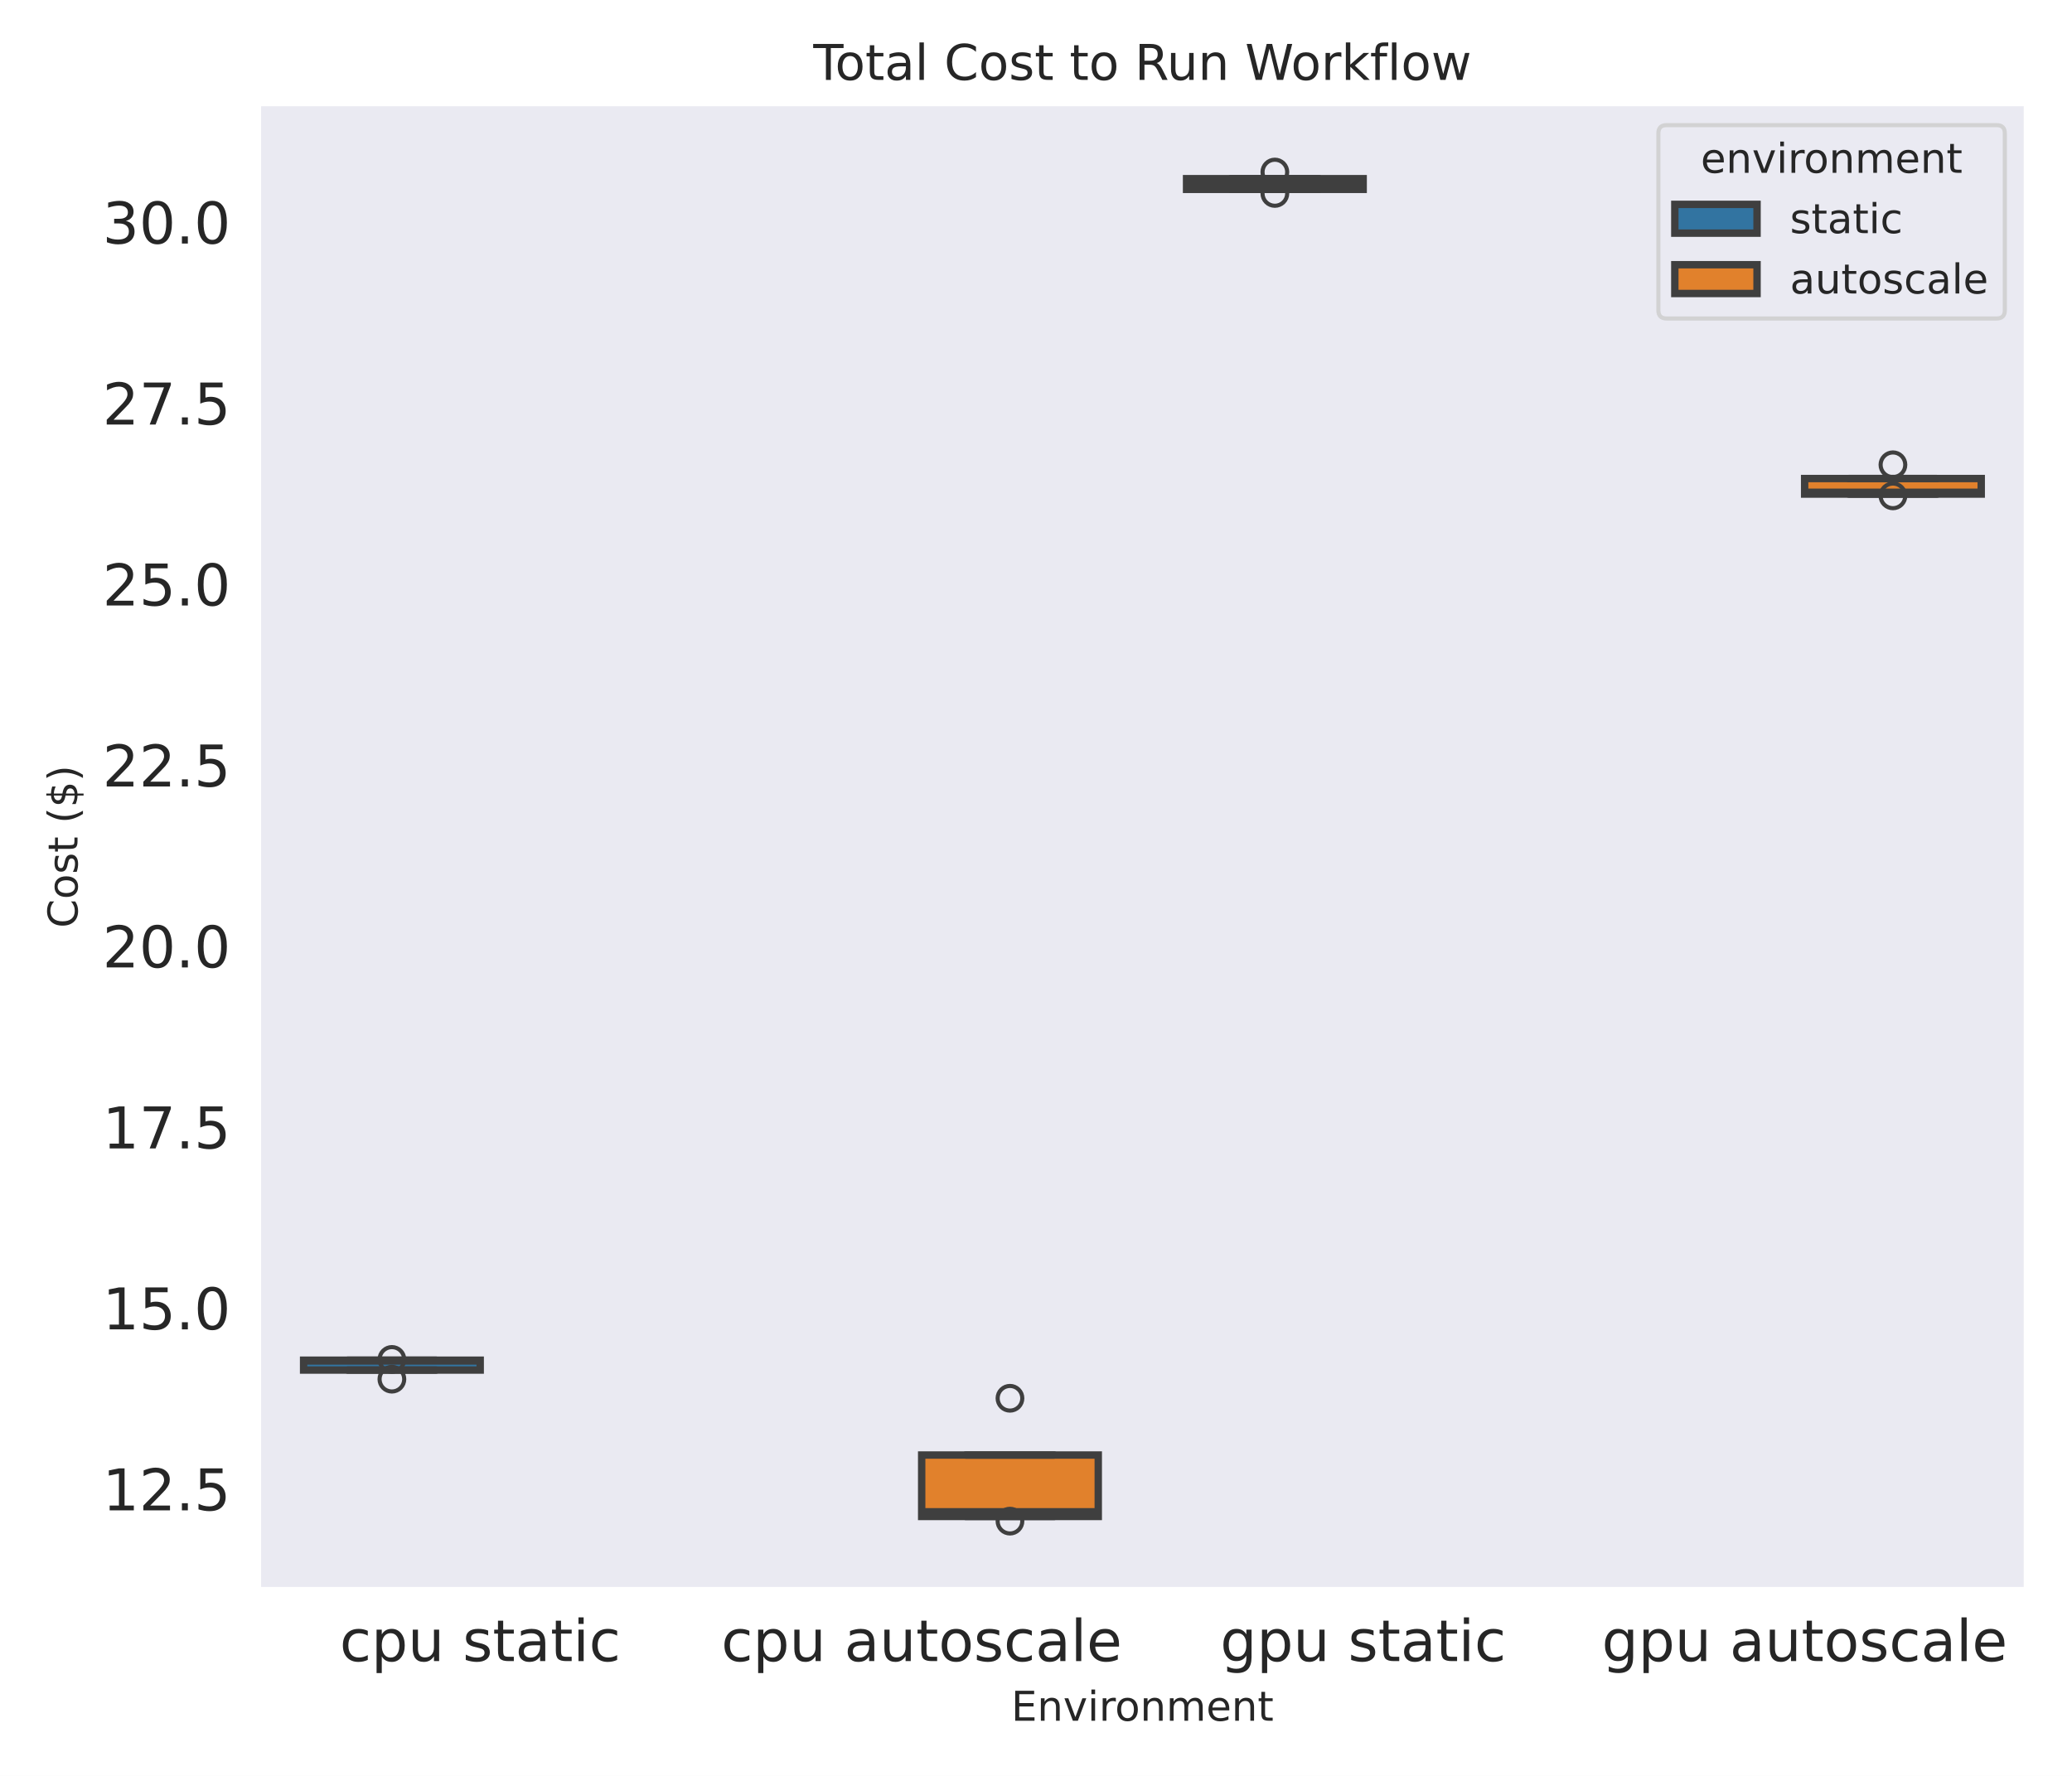
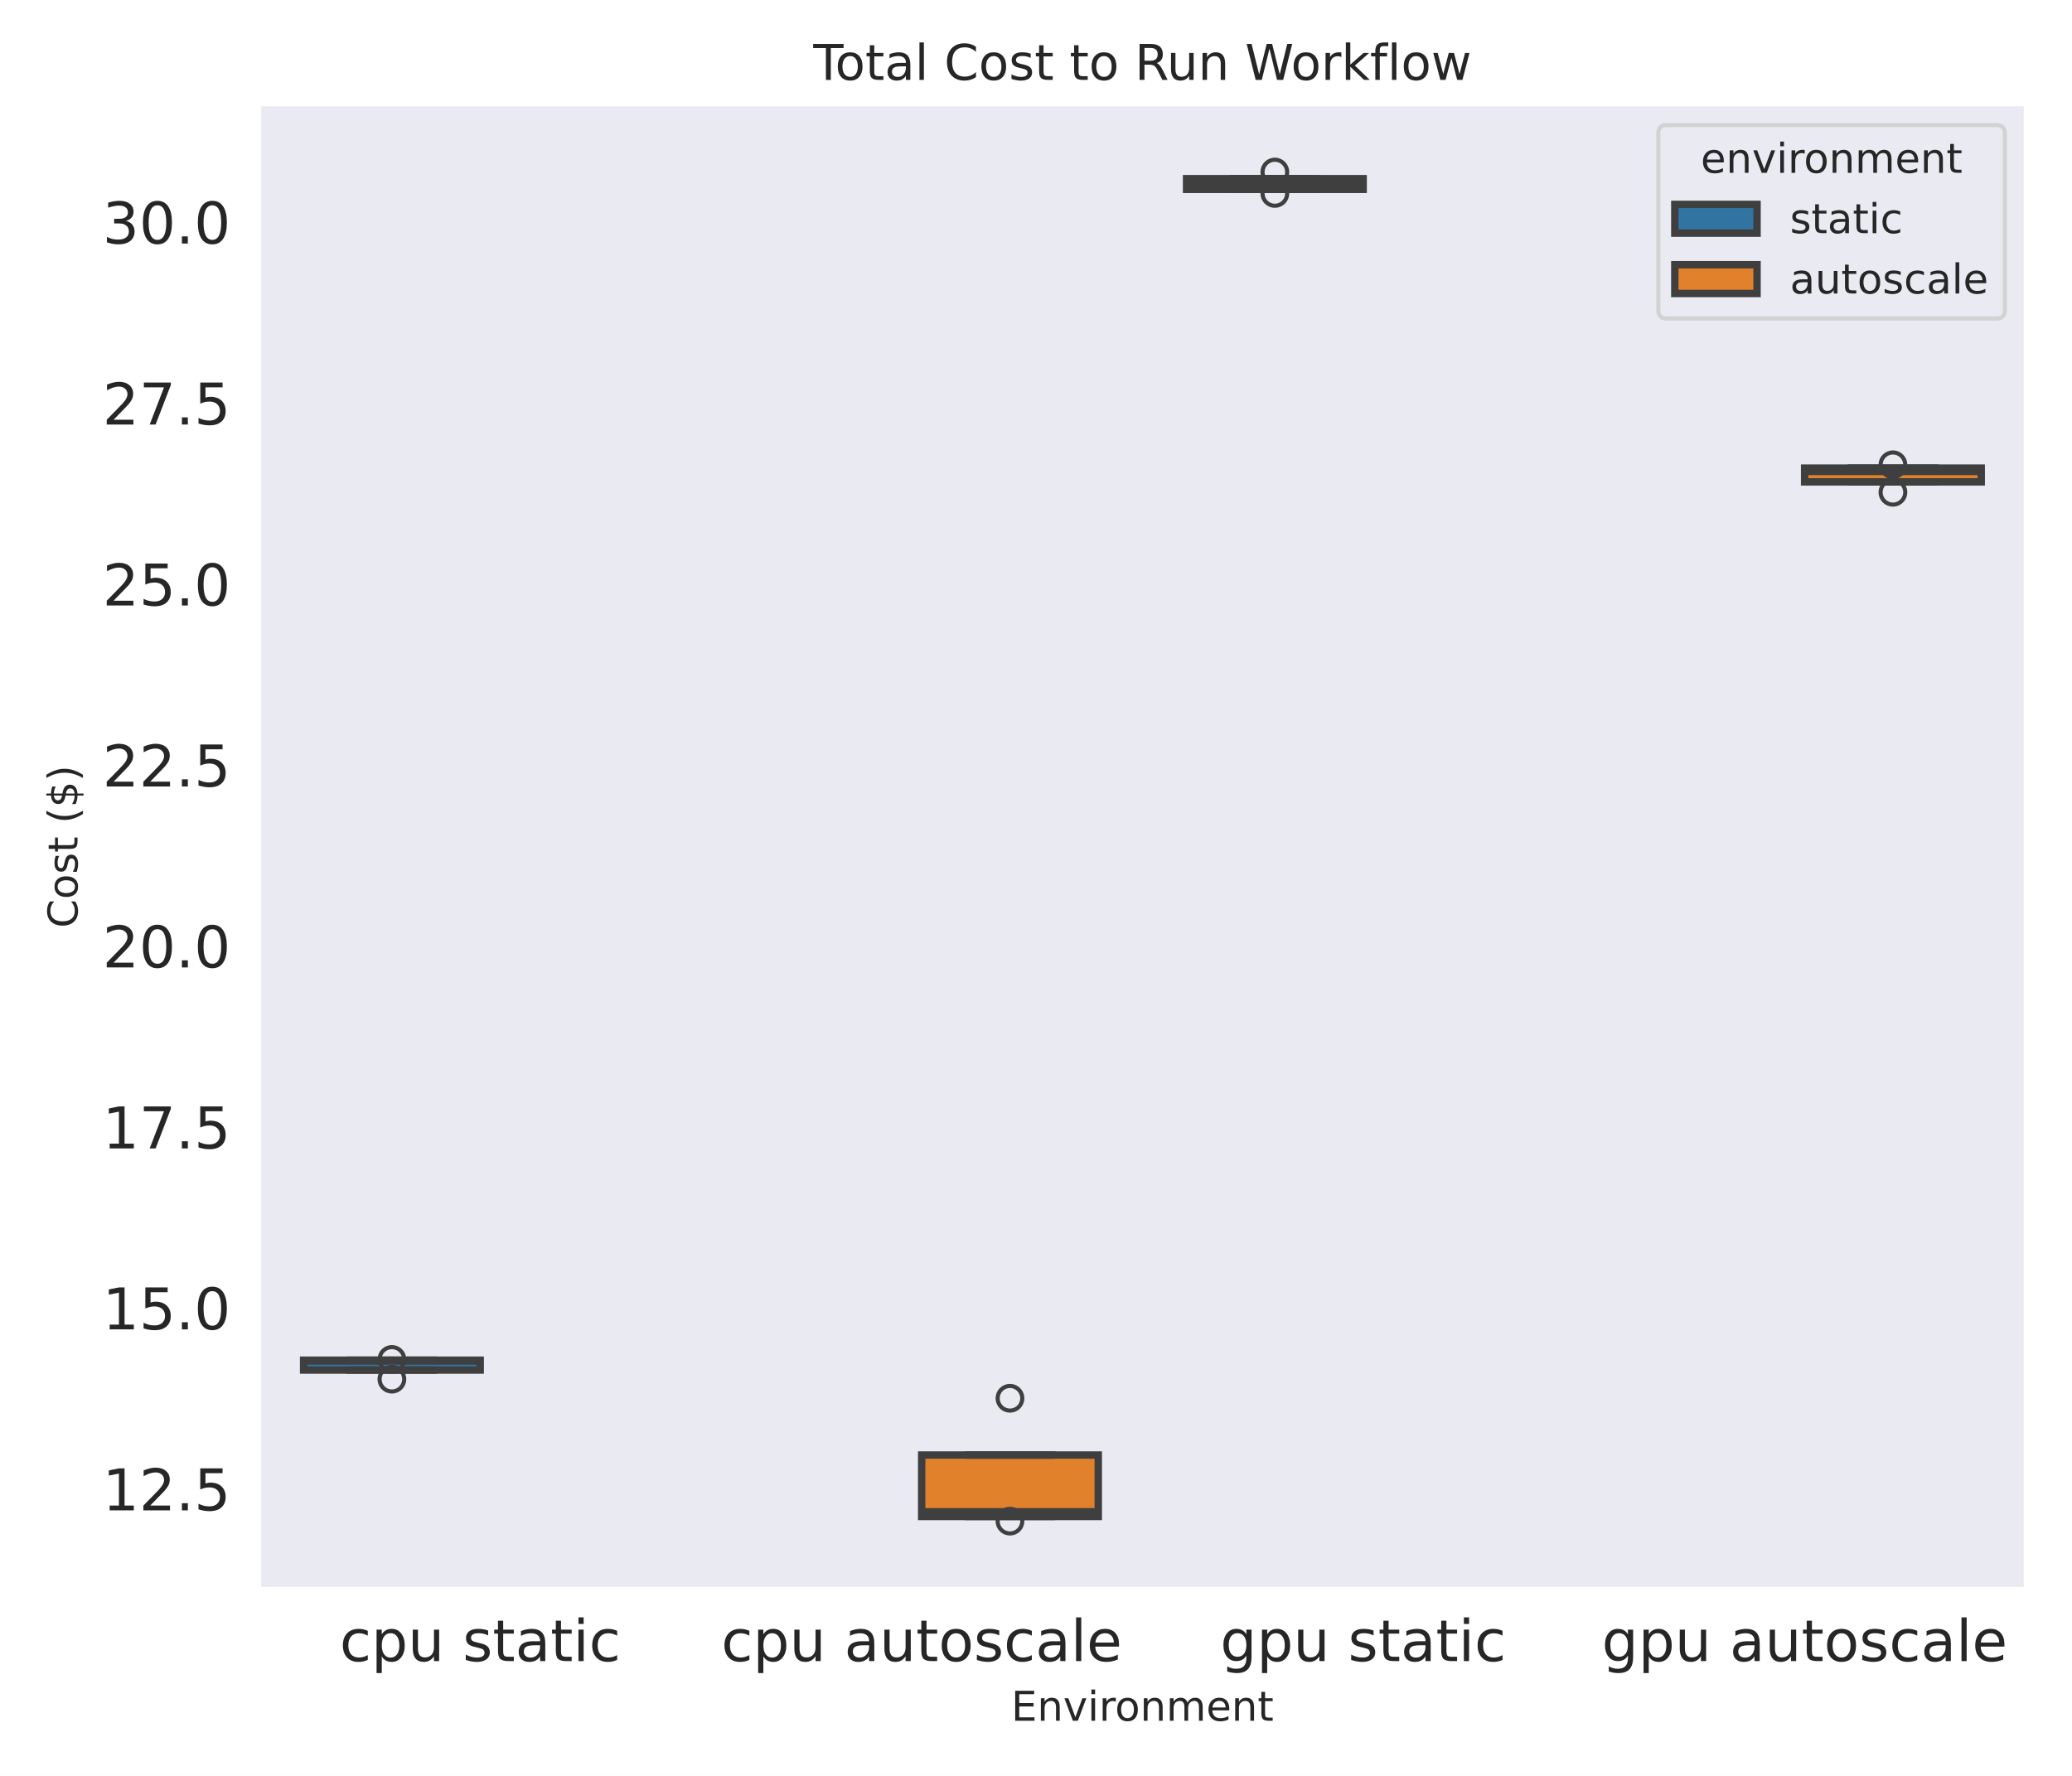
<svg xmlns="http://www.w3.org/2000/svg" xmlns:xlink="http://www.w3.org/1999/xlink" width="504pt" height="432pt" viewBox="0 0 504 432" version="1.1">
  <defs>
    <style type="text/css">*{stroke-linejoin: round; stroke-linecap: butt}</style>
  </defs>
  <g id="figure_1">
    <g id="patch_1">
      <path d="M 0 432  L 504 432  L 504 0  L 0 0  z " style="fill: #ffffff" />
    </g>
    <g id="axes_1">
      <g id="patch_2">
        <path d="M 63.11 386.44  L 492.66 386.44  L 492.66 25.44  L 63.11 25.44  z " style="fill: #eaeaf2" />
      </g>
      <g id="matplotlib.axis_1">
        <g id="xtick_1">
          <g id="text_1">
            <g style="fill: #262626" transform="translate(82.63172 404.0778) scale(0.14 -0.14)">
              <defs>
                <path id="DejaVuSans-63" d="M 3122 3366  L 3122 2828  Q 2878 2963 2633 3030  Q 2388 3097 2138 3097  Q 1578 3097 1268 2742  Q 959 2388 959 1747  Q 959 1106 1268 751  Q 1578 397 2138 397  Q 2388 397 2633 464  Q 2878 531 3122 666  L 3122 134  Q 2881 22 2623 -34  Q 2366 -91 2075 -91  Q 1284 -91 818 406  Q 353 903 353 1747  Q 353 2603 823 3093  Q 1294 3584 2113 3584  Q 2378 3584 2631 3529  Q 2884 3475 3122 3366  z " transform="scale(0.015625)" />
                <path id="DejaVuSans-70" d="M 1159 525  L 1159 -1331  L 581 -1331  L 581 3500  L 1159 3500  L 1159 2969  Q 1341 3281 1617 3432  Q 1894 3584 2278 3584  Q 2916 3584 3314 3078  Q 3713 2572 3713 1747  Q 3713 922 3314 415  Q 2916 -91 2278 -91  Q 1894 -91 1617 61  Q 1341 213 1159 525  z M 3116 1747  Q 3116 2381 2855 2742  Q 2594 3103 2138 3103  Q 1681 3103 1420 2742  Q 1159 2381 1159 1747  Q 1159 1113 1420 752  Q 1681 391 2138 391  Q 2594 391 2855 752  Q 3116 1113 3116 1747  z " transform="scale(0.015625)" />
                <path id="DejaVuSans-75" d="M 544 1381  L 544 3500  L 1119 3500  L 1119 1403  Q 1119 906 1312 657  Q 1506 409 1894 409  Q 2359 409 2629 706  Q 2900 1003 2900 1516  L 2900 3500  L 3475 3500  L 3475 0  L 2900 0  L 2900 538  Q 2691 219 2414 64  Q 2138 -91 1772 -91  Q 1169 -91 856 284  Q 544 659 544 1381  z M 1991 3584  L 1991 3584  z " transform="scale(0.015625)" />
                <path id="DejaVuSans-20" transform="scale(0.015625)" />
                <path id="DejaVuSans-73" d="M 2834 3397  L 2834 2853  Q 2591 2978 2328 3040  Q 2066 3103 1784 3103  Q 1356 3103 1142 2972  Q 928 2841 928 2578  Q 928 2378 1081 2264  Q 1234 2150 1697 2047  L 1894 2003  Q 2506 1872 2764 1633  Q 3022 1394 3022 966  Q 3022 478 2636 193  Q 2250 -91 1575 -91  Q 1294 -91 989 -36  Q 684 19 347 128  L 347 722  Q 666 556 975 473  Q 1284 391 1588 391  Q 1994 391 2212 530  Q 2431 669 2431 922  Q 2431 1156 2273 1281  Q 2116 1406 1581 1522  L 1381 1569  Q 847 1681 609 1914  Q 372 2147 372 2553  Q 372 3047 722 3315  Q 1072 3584 1716 3584  Q 2034 3584 2315 3537  Q 2597 3491 2834 3397  z " transform="scale(0.015625)" />
                <path id="DejaVuSans-74" d="M 1172 4494  L 1172 3500  L 2356 3500  L 2356 3053  L 1172 3053  L 1172 1153  Q 1172 725 1289 603  Q 1406 481 1766 481  L 2356 481  L 2356 0  L 1766 0  Q 1100 0 847 248  Q 594 497 594 1153  L 594 3053  L 172 3053  L 172 3500  L 594 3500  L 594 4494  L 1172 4494  z " transform="scale(0.015625)" />
                <path id="DejaVuSans-61" d="M 2194 1759  Q 1497 1759 1228 1600  Q 959 1441 959 1056  Q 959 750 1161 570  Q 1363 391 1709 391  Q 2188 391 2477 730  Q 2766 1069 2766 1631  L 2766 1759  L 2194 1759  z M 3341 1997  L 3341 0  L 2766 0  L 2766 531  Q 2569 213 2275 61  Q 1981 -91 1556 -91  Q 1019 -91 701 211  Q 384 513 384 1019  Q 384 1609 779 1909  Q 1175 2209 1959 2209  L 2766 2209  L 2766 2266  Q 2766 2663 2505 2880  Q 2244 3097 1772 3097  Q 1472 3097 1187 3025  Q 903 2953 641 2809  L 641 3341  Q 956 3463 1253 3523  Q 1550 3584 1831 3584  Q 2591 3584 2966 3190  Q 3341 2797 3341 1997  z " transform="scale(0.015625)" />
                <path id="DejaVuSans-69" d="M 603 3500  L 1178 3500  L 1178 0  L 603 0  L 603 3500  z M 603 4863  L 1178 4863  L 1178 4134  L 603 4134  L 603 4863  z " transform="scale(0.015625)" />
              </defs>
              <use xlink:href="#DejaVuSans-63" />
              <use xlink:href="#DejaVuSans-70" x="54.98" />
              <use xlink:href="#DejaVuSans-75" x="118.457" />
              <use xlink:href="#DejaVuSans-20" x="181.836" />
              <use xlink:href="#DejaVuSans-73" x="213.623" />
              <use xlink:href="#DejaVuSans-74" x="265.723" />
              <use xlink:href="#DejaVuSans-61" x="304.932" />
              <use xlink:href="#DejaVuSans-74" x="366.211" />
              <use xlink:href="#DejaVuSans-69" x="405.42" />
              <use xlink:href="#DejaVuSans-63" x="433.203" />
            </g>
          </g>
        </g>
        <g id="xtick_2">
          <g id="text_2">
            <g style="fill: #262626" transform="translate(175.4472 404.0778) scale(0.14 -0.14)">
              <defs>
                <path id="DejaVuSans-6f" d="M 1959 3097  Q 1497 3097 1228 2736  Q 959 2375 959 1747  Q 959 1119 1226 758  Q 1494 397 1959 397  Q 2419 397 2687 759  Q 2956 1122 2956 1747  Q 2956 2369 2687 2733  Q 2419 3097 1959 3097  z M 1959 3584  Q 2709 3584 3137 3096  Q 3566 2609 3566 1747  Q 3566 888 3137 398  Q 2709 -91 1959 -91  Q 1206 -91 779 398  Q 353 888 353 1747  Q 353 2609 779 3096  Q 1206 3584 1959 3584  z " transform="scale(0.015625)" />
                <path id="DejaVuSans-6c" d="M 603 4863  L 1178 4863  L 1178 0  L 603 0  L 603 4863  z " transform="scale(0.015625)" />
                <path id="DejaVuSans-65" d="M 3597 1894  L 3597 1613  L 953 1613  Q 991 1019 1311 708  Q 1631 397 2203 397  Q 2534 397 2845 478  Q 3156 559 3463 722  L 3463 178  Q 3153 47 2828 -22  Q 2503 -91 2169 -91  Q 1331 -91 842 396  Q 353 884 353 1716  Q 353 2575 817 3079  Q 1281 3584 2069 3584  Q 2775 3584 3186 3129  Q 3597 2675 3597 1894  z M 3022 2063  Q 3016 2534 2758 2815  Q 2500 3097 2075 3097  Q 1594 3097 1305 2825  Q 1016 2553 972 2059  L 3022 2063  z " transform="scale(0.015625)" />
              </defs>
              <use xlink:href="#DejaVuSans-63" />
              <use xlink:href="#DejaVuSans-70" x="54.98" />
              <use xlink:href="#DejaVuSans-75" x="118.457" />
              <use xlink:href="#DejaVuSans-20" x="181.836" />
              <use xlink:href="#DejaVuSans-61" x="213.623" />
              <use xlink:href="#DejaVuSans-75" x="274.902" />
              <use xlink:href="#DejaVuSans-74" x="338.281" />
              <use xlink:href="#DejaVuSans-6f" x="377.49" />
              <use xlink:href="#DejaVuSans-73" x="438.672" />
              <use xlink:href="#DejaVuSans-63" x="490.771" />
              <use xlink:href="#DejaVuSans-61" x="545.752" />
              <use xlink:href="#DejaVuSans-6c" x="607.031" />
              <use xlink:href="#DejaVuSans-65" x="634.814" />
            </g>
          </g>
        </g>
        <g id="xtick_3">
          <g id="text_3">
            <g style="fill: #262626" transform="translate(296.8117 404.0778) scale(0.14 -0.14)">
              <defs>
                <path id="DejaVuSans-67" d="M 2906 1791  Q 2906 2416 2648 2759  Q 2391 3103 1925 3103  Q 1463 3103 1205 2759  Q 947 2416 947 1791  Q 947 1169 1205 825  Q 1463 481 1925 481  Q 2391 481 2648 825  Q 2906 1169 2906 1791  z M 3481 434  Q 3481 -459 3084 -895  Q 2688 -1331 1869 -1331  Q 1566 -1331 1297 -1286  Q 1028 -1241 775 -1147  L 775 -588  Q 1028 -725 1275 -790  Q 1522 -856 1778 -856  Q 2344 -856 2625 -561  Q 2906 -266 2906 331  L 2906 616  Q 2728 306 2450 153  Q 2172 0 1784 0  Q 1141 0 747 490  Q 353 981 353 1791  Q 353 2603 747 3093  Q 1141 3584 1784 3584  Q 2172 3584 2450 3431  Q 2728 3278 2906 2969  L 2906 3500  L 3481 3500  L 3481 434  z " transform="scale(0.015625)" />
              </defs>
              <use xlink:href="#DejaVuSans-67" />
              <use xlink:href="#DejaVuSans-70" x="63.477" />
              <use xlink:href="#DejaVuSans-75" x="126.953" />
              <use xlink:href="#DejaVuSans-20" x="190.332" />
              <use xlink:href="#DejaVuSans-73" x="222.119" />
              <use xlink:href="#DejaVuSans-74" x="274.219" />
              <use xlink:href="#DejaVuSans-61" x="313.428" />
              <use xlink:href="#DejaVuSans-74" x="374.707" />
              <use xlink:href="#DejaVuSans-69" x="413.916" />
              <use xlink:href="#DejaVuSans-63" x="441.699" />
            </g>
          </g>
        </g>
        <g id="xtick_4">
          <g id="text_4">
            <g style="fill: #262626" transform="translate(389.6272 404.0778) scale(0.14 -0.14)">
              <use xlink:href="#DejaVuSans-67" />
              <use xlink:href="#DejaVuSans-70" x="63.477" />
              <use xlink:href="#DejaVuSans-75" x="126.953" />
              <use xlink:href="#DejaVuSans-20" x="190.332" />
              <use xlink:href="#DejaVuSans-61" x="222.119" />
              <use xlink:href="#DejaVuSans-75" x="283.398" />
              <use xlink:href="#DejaVuSans-74" x="346.777" />
              <use xlink:href="#DejaVuSans-6f" x="385.986" />
              <use xlink:href="#DejaVuSans-73" x="447.168" />
              <use xlink:href="#DejaVuSans-63" x="499.268" />
              <use xlink:href="#DejaVuSans-61" x="554.248" />
              <use xlink:href="#DejaVuSans-6c" x="615.527" />
              <use xlink:href="#DejaVuSans-65" x="643.311" />
            </g>
          </g>
        </g>
        <g id="text_5">
          <g style="fill: #262626" transform="translate(245.9616 418.5878) scale(0.1 -0.1)">
            <defs>
              <path id="DejaVuSans-45" d="M 628 4666  L 3578 4666  L 3578 4134  L 1259 4134  L 1259 2753  L 3481 2753  L 3481 2222  L 1259 2222  L 1259 531  L 3634 531  L 3634 0  L 628 0  L 628 4666  z " transform="scale(0.015625)" />
              <path id="DejaVuSans-6e" d="M 3513 2113  L 3513 0  L 2938 0  L 2938 2094  Q 2938 2591 2744 2837  Q 2550 3084 2163 3084  Q 1697 3084 1428 2787  Q 1159 2491 1159 1978  L 1159 0  L 581 0  L 581 3500  L 1159 3500  L 1159 2956  Q 1366 3272 1645 3428  Q 1925 3584 2291 3584  Q 2894 3584 3203 3211  Q 3513 2838 3513 2113  z " transform="scale(0.015625)" />
              <path id="DejaVuSans-76" d="M 191 3500  L 800 3500  L 1894 563  L 2988 3500  L 3597 3500  L 2284 0  L 1503 0  L 191 3500  z " transform="scale(0.015625)" />
              <path id="DejaVuSans-72" d="M 2631 2963  Q 2534 3019 2420 3045  Q 2306 3072 2169 3072  Q 1681 3072 1420 2755  Q 1159 2438 1159 1844  L 1159 0  L 581 0  L 581 3500  L 1159 3500  L 1159 2956  Q 1341 3275 1631 3429  Q 1922 3584 2338 3584  Q 2397 3584 2469 3576  Q 2541 3569 2628 3553  L 2631 2963  z " transform="scale(0.015625)" />
              <path id="DejaVuSans-6d" d="M 3328 2828  Q 3544 3216 3844 3400  Q 4144 3584 4550 3584  Q 5097 3584 5394 3201  Q 5691 2819 5691 2113  L 5691 0  L 5113 0  L 5113 2094  Q 5113 2597 4934 2840  Q 4756 3084 4391 3084  Q 3944 3084 3684 2787  Q 3425 2491 3425 1978  L 3425 0  L 2847 0  L 2847 2094  Q 2847 2600 2669 2842  Q 2491 3084 2119 3084  Q 1678 3084 1418 2786  Q 1159 2488 1159 1978  L 1159 0  L 581 0  L 581 3500  L 1159 3500  L 1159 2956  Q 1356 3278 1631 3431  Q 1906 3584 2284 3584  Q 2666 3584 2933 3390  Q 3200 3197 3328 2828  z " transform="scale(0.015625)" />
            </defs>
            <use xlink:href="#DejaVuSans-45" />
            <use xlink:href="#DejaVuSans-6e" x="63.184" />
            <use xlink:href="#DejaVuSans-76" x="126.562" />
            <use xlink:href="#DejaVuSans-69" x="185.742" />
            <use xlink:href="#DejaVuSans-72" x="213.525" />
            <use xlink:href="#DejaVuSans-6f" x="252.389" />
            <use xlink:href="#DejaVuSans-6e" x="313.57" />
            <use xlink:href="#DejaVuSans-6d" x="376.949" />
            <use xlink:href="#DejaVuSans-65" x="474.361" />
            <use xlink:href="#DejaVuSans-6e" x="535.885" />
            <use xlink:href="#DejaVuSans-74" x="599.264" />
          </g>
        </g>
      </g>
      <g id="matplotlib.axis_2">
        <g id="ytick_1">
          <g id="text_6">
            <g style="fill: #262626" transform="translate(24.93812 367.4084) scale(0.14 -0.14)">
              <defs>
                <path id="DejaVuSans-31" d="M 794 531  L 1825 531  L 1825 4091  L 703 3866  L 703 4441  L 1819 4666  L 2450 4666  L 2450 531  L 3481 531  L 3481 0  L 794 0  L 794 531  z " transform="scale(0.015625)" />
                <path id="DejaVuSans-32" d="M 1228 531  L 3431 531  L 3431 0  L 469 0  L 469 531  Q 828 903 1448 1529  Q 2069 2156 2228 2338  Q 2531 2678 2651 2914  Q 2772 3150 2772 3378  Q 2772 3750 2511 3984  Q 2250 4219 1831 4219  Q 1534 4219 1204 4116  Q 875 4013 500 3803  L 500 4441  Q 881 4594 1212 4672  Q 1544 4750 1819 4750  Q 2544 4750 2975 4387  Q 3406 4025 3406 3419  Q 3406 3131 3298 2873  Q 3191 2616 2906 2266  Q 2828 2175 2409 1742  Q 1991 1309 1228 531  z " transform="scale(0.015625)" />
                <path id="DejaVuSans-2e" d="M 684 794  L 1344 794  L 1344 0  L 684 0  L 684 794  z " transform="scale(0.015625)" />
                <path id="DejaVuSans-35" d="M 691 4666  L 3169 4666  L 3169 4134  L 1269 4134  L 1269 2991  Q 1406 3038 1543 3061  Q 1681 3084 1819 3084  Q 2600 3084 3056 2656  Q 3513 2228 3513 1497  Q 3513 744 3044 326  Q 2575 -91 1722 -91  Q 1428 -91 1123 -41  Q 819 9 494 109  L 494 744  Q 775 591 1075 516  Q 1375 441 1709 441  Q 2250 441 2565 725  Q 2881 1009 2881 1497  Q 2881 1984 2565 2268  Q 2250 2553 1709 2553  Q 1456 2553 1204 2497  Q 953 2441 691 2322  L 691 4666  z " transform="scale(0.015625)" />
              </defs>
              <use xlink:href="#DejaVuSans-31" />
              <use xlink:href="#DejaVuSans-32" x="63.623" />
              <use xlink:href="#DejaVuSans-2e" x="127.246" />
              <use xlink:href="#DejaVuSans-35" x="159.033" />
            </g>
          </g>
        </g>
        <g id="ytick_2">
          <g id="text_7">
            <g style="fill: #262626" transform="translate(24.93812 323.3849) scale(0.14 -0.14)">
              <defs>
                <path id="DejaVuSans-30" d="M 2034 4250  Q 1547 4250 1301 3770  Q 1056 3291 1056 2328  Q 1056 1369 1301 889  Q 1547 409 2034 409  Q 2525 409 2770 889  Q 3016 1369 3016 2328  Q 3016 3291 2770 3770  Q 2525 4250 2034 4250  z M 2034 4750  Q 2819 4750 3233 4129  Q 3647 3509 3647 2328  Q 3647 1150 3233 529  Q 2819 -91 2034 -91  Q 1250 -91 836 529  Q 422 1150 422 2328  Q 422 3509 836 4129  Q 1250 4750 2034 4750  z " transform="scale(0.015625)" />
              </defs>
              <use xlink:href="#DejaVuSans-31" />
              <use xlink:href="#DejaVuSans-35" x="63.623" />
              <use xlink:href="#DejaVuSans-2e" x="127.246" />
              <use xlink:href="#DejaVuSans-30" x="159.033" />
            </g>
          </g>
        </g>
        <g id="ytick_3">
          <g id="text_8">
            <g style="fill: #262626" transform="translate(24.93812 279.3615) scale(0.14 -0.14)">
              <defs>
                <path id="DejaVuSans-37" d="M 525 4666  L 3525 4666  L 3525 4397  L 1831 0  L 1172 0  L 2766 4134  L 525 4134  L 525 4666  z " transform="scale(0.015625)" />
              </defs>
              <use xlink:href="#DejaVuSans-31" />
              <use xlink:href="#DejaVuSans-37" x="63.623" />
              <use xlink:href="#DejaVuSans-2e" x="127.246" />
              <use xlink:href="#DejaVuSans-35" x="159.033" />
            </g>
          </g>
        </g>
        <g id="ytick_4">
          <g id="text_9">
            <g style="fill: #262626" transform="translate(24.93812 235.338) scale(0.14 -0.14)">
              <use xlink:href="#DejaVuSans-32" />
              <use xlink:href="#DejaVuSans-30" x="63.623" />
              <use xlink:href="#DejaVuSans-2e" x="127.246" />
              <use xlink:href="#DejaVuSans-30" x="159.033" />
            </g>
          </g>
        </g>
        <g id="ytick_5">
          <g id="text_10">
            <g style="fill: #262626" transform="translate(24.93812 191.3145) scale(0.14 -0.14)">
              <use xlink:href="#DejaVuSans-32" />
              <use xlink:href="#DejaVuSans-32" x="63.623" />
              <use xlink:href="#DejaVuSans-2e" x="127.246" />
              <use xlink:href="#DejaVuSans-35" x="159.033" />
            </g>
          </g>
        </g>
        <g id="ytick_6">
          <g id="text_11">
            <g style="fill: #262626" transform="translate(24.93812 147.2911) scale(0.14 -0.14)">
              <use xlink:href="#DejaVuSans-32" />
              <use xlink:href="#DejaVuSans-35" x="63.623" />
              <use xlink:href="#DejaVuSans-2e" x="127.246" />
              <use xlink:href="#DejaVuSans-30" x="159.033" />
            </g>
          </g>
        </g>
        <g id="ytick_7">
          <g id="text_12">
            <g style="fill: #262626" transform="translate(24.93812 103.2676) scale(0.14 -0.14)">
              <use xlink:href="#DejaVuSans-32" />
              <use xlink:href="#DejaVuSans-37" x="63.623" />
              <use xlink:href="#DejaVuSans-2e" x="127.246" />
              <use xlink:href="#DejaVuSans-35" x="159.033" />
            </g>
          </g>
        </g>
        <g id="ytick_8">
          <g id="text_13">
            <g style="fill: #262626" transform="translate(24.93812 59.24415) scale(0.14 -0.14)">
              <defs>
                <path id="DejaVuSans-33" d="M 2597 2516  Q 3050 2419 3304 2112  Q 3559 1806 3559 1356  Q 3559 666 3084 287  Q 2609 -91 1734 -91  Q 1441 -91 1130 -33  Q 819 25 488 141  L 488 750  Q 750 597 1062 519  Q 1375 441 1716 441  Q 2309 441 2620 675  Q 2931 909 2931 1356  Q 2931 1769 2642 2001  Q 2353 2234 1838 2234  L 1294 2234  L 1294 2753  L 1863 2753  Q 2328 2753 2575 2939  Q 2822 3125 2822 3475  Q 2822 3834 2567 4026  Q 2313 4219 1838 4219  Q 1578 4219 1281 4162  Q 984 4106 628 3988  L 628 4550  Q 988 4650 1302 4700  Q 1616 4750 1894 4750  Q 2613 4750 3031 4423  Q 3450 4097 3450 3541  Q 3450 3153 3228 2886  Q 3006 2619 2597 2516  z " transform="scale(0.015625)" />
              </defs>
              <use xlink:href="#DejaVuSans-33" />
              <use xlink:href="#DejaVuSans-30" x="63.623" />
              <use xlink:href="#DejaVuSans-2e" x="127.246" />
              <use xlink:href="#DejaVuSans-30" x="159.033" />
            </g>
          </g>
        </g>
        <g id="text_14">
          <g style="fill: #262626" transform="translate(18.85844 225.7275) rotate(-90) scale(0.1 -0.1)">
            <defs>
              <path id="DejaVuSans-43" d="M 4122 4306  L 4122 3641  Q 3803 3938 3442 4084  Q 3081 4231 2675 4231  Q 1875 4231 1450 3742  Q 1025 3253 1025 2328  Q 1025 1406 1450 917  Q 1875 428 2675 428  Q 3081 428 3442 575  Q 3803 722 4122 1019  L 4122 359  Q 3791 134 3420 21  Q 3050 -91 2638 -91  Q 1578 -91 968 557  Q 359 1206 359 2328  Q 359 3453 968 4101  Q 1578 4750 2638 4750  Q 3056 4750 3426 4639  Q 3797 4528 4122 4306  z " transform="scale(0.015625)" />
              <path id="DejaVuSans-28" d="M 1984 4856  Q 1566 4138 1362 3434  Q 1159 2731 1159 2009  Q 1159 1288 1364 580  Q 1569 -128 1984 -844  L 1484 -844  Q 1016 -109 783 600  Q 550 1309 550 2009  Q 550 2706 781 3412  Q 1013 4119 1484 4856  L 1984 4856  z " transform="scale(0.015625)" />
              <path id="DejaVuSans-24" d="M 2163 -941  L 1850 -941  L 1847 0  Q 1519 6 1191 76  Q 863 147 531 288  L 531 850  Q 850 650 1176 548  Q 1503 447 1850 444  L 1850 1869  Q 1159 1981 845 2250  Q 531 2519 531 2988  Q 531 3497 872 3790  Q 1213 4084 1850 4128  L 1850 4863  L 2163 4863  L 2163 4138  Q 2453 4125 2725 4076  Q 2997 4028 3256 3944  L 3256 3397  Q 2997 3528 2723 3600  Q 2450 3672 2163 3684  L 2163 2350  Q 2872 2241 3206 1959  Q 3541 1678 3541 1191  Q 3541 663 3186 358  Q 2831 53 2163 6  L 2163 -941  z M 1850 2406  L 1850 3688  Q 1488 3647 1297 3481  Q 1106 3316 1106 3041  Q 1106 2772 1282 2622  Q 1459 2472 1850 2406  z M 2163 1806  L 2163 453  Q 2559 506 2761 678  Q 2963 850 2963 1131  Q 2963 1406 2770 1568  Q 2578 1731 2163 1806  z " transform="scale(0.015625)" />
              <path id="DejaVuSans-29" d="M 513 4856  L 1013 4856  Q 1481 4119 1714 3412  Q 1947 2706 1947 2009  Q 1947 1309 1714 600  Q 1481 -109 1013 -844  L 513 -844  Q 928 -128 1133 580  Q 1338 1288 1338 2009  Q 1338 2731 1133 3434  Q 928 4138 513 4856  z " transform="scale(0.015625)" />
            </defs>
            <use xlink:href="#DejaVuSans-43" />
            <use xlink:href="#DejaVuSans-6f" x="69.824" />
            <use xlink:href="#DejaVuSans-73" x="131.006" />
            <use xlink:href="#DejaVuSans-74" x="183.105" />
            <use xlink:href="#DejaVuSans-20" x="222.314" />
            <use xlink:href="#DejaVuSans-28" x="254.102" />
            <use xlink:href="#DejaVuSans-24" x="293.115" />
            <use xlink:href="#DejaVuSans-29" x="356.738" />
          </g>
        </g>
      </g>
      <g id="patch_3">
-         <path d="M 116.804 582.207  L 116.804 582.207  L 116.804 582.207  L 116.804 582.207  z " clip-path="url(#pbc066ba407)" style="fill: #3274a1; stroke: #3f3f3f; stroke-width: 1.8; stroke-linejoin: miter" />
+         <path d="M 116.804 582.207  L 116.804 582.207  L 116.804 582.207  L 116.804 582.207  z " clip-path="url(#p6ad7b3405e)" style="fill: #3274a1; stroke: #3f3f3f; stroke-width: 1.8; stroke-linejoin: miter" />
      </g>
      <g id="patch_4">
-         <path d="M 116.804 582.207  L 116.804 582.207  L 116.804 582.207  L 116.804 582.207  z " clip-path="url(#pbc066ba407)" style="fill: #e1812c; stroke: #3f3f3f; stroke-width: 1.8; stroke-linejoin: miter" />
+         <path d="M 116.804 582.207  L 116.804 582.207  L 116.804 582.207  L 116.804 582.207  z " clip-path="url(#p6ad7b3405e)" style="fill: #e1812c; stroke: #3f3f3f; stroke-width: 1.8; stroke-linejoin: miter" />
      </g>
      <g id="patch_5">
-         <path d="M 73.849 333.28  L 116.804 333.28  L 116.804 330.878  L 73.849 330.878  L 73.849 333.28  z " clip-path="url(#pbc066ba407)" style="fill: #3274a1; stroke: #3f3f3f; stroke-width: 1.8; stroke-linejoin: miter" />
+         <path d="M 73.849 333.28  L 116.804 333.28  L 116.804 330.878  L 73.849 330.878  L 73.849 333.28  z " clip-path="url(#p6ad7b3405e)" style="fill: #3274a1; stroke: #3f3f3f; stroke-width: 1.8; stroke-linejoin: miter" />
      </g>
      <g id="line2d_1">
-         <path d="M 95.326 333.28  L 95.326 333.28  " clip-path="url(#pbc066ba407)" style="fill: none; stroke: #3f3f3f; stroke-width: 1.8" />
+         <path d="M 95.326 333.28  L 95.326 333.28  " clip-path="url(#p6ad7b3405e)" style="fill: none; stroke: #3f3f3f; stroke-width: 1.8" />
      </g>
      <g id="line2d_2">
-         <path d="M 95.326 330.878  L 95.326 330.878  " clip-path="url(#pbc066ba407)" style="fill: none; stroke: #3f3f3f; stroke-width: 1.8" />
+         <path d="M 95.326 330.878  L 95.326 330.878  " clip-path="url(#p6ad7b3405e)" style="fill: none; stroke: #3f3f3f; stroke-width: 1.8" />
      </g>
      <g id="line2d_3">
-         <path d="M 84.588 333.28  L 106.065 333.28  " clip-path="url(#pbc066ba407)" style="fill: none; stroke: #3f3f3f; stroke-width: 1.8; stroke-linecap: round" />
+         <path d="M 84.588 333.28  L 106.065 333.28  " clip-path="url(#p6ad7b3405e)" style="fill: none; stroke: #3f3f3f; stroke-width: 1.8; stroke-linecap: round" />
      </g>
      <g id="line2d_4">
-         <path d="M 84.588 330.878  L 106.065 330.878  " clip-path="url(#pbc066ba407)" style="fill: none; stroke: #3f3f3f; stroke-width: 1.8; stroke-linecap: round" />
+         <path d="M 84.588 330.878  L 106.065 330.878  " clip-path="url(#p6ad7b3405e)" style="fill: none; stroke: #3f3f3f; stroke-width: 1.8; stroke-linecap: round" />
      </g>
      <g id="line2d_5">
        <defs>
-           <path id="mdfcc91d106" d="M 0 3  C 0.796 3 1.559 2.684 2.121 2.121  C 2.684 1.559 3 0.796 3 0  C 3 -0.796 2.684 -1.559 2.121 -2.121  C 1.559 -2.684 0.796 -3 0 -3  C -0.796 -3 -1.559 -2.684 -2.121 -2.121  C -2.684 -1.559 -3 -0.796 -3 0  C -3 0.796 -2.684 1.559 -2.121 2.121  C -1.559 2.684 -0.796 3 0 3  z " style="stroke: #3f3f3f" />
+           <path id="me559716720" d="M 0 3  C 0.796 3 1.559 2.684 2.121 2.121  C 2.684 1.559 3 0.796 3 0  C 3 -0.796 2.684 -1.559 2.121 -2.121  C 1.559 -2.684 0.796 -3 0 -3  C -0.796 -3 -1.559 -2.684 -2.121 -2.121  C -2.684 -1.559 -3 -0.796 -3 0  C -3 0.796 -2.684 1.559 -2.121 2.121  C -1.559 2.684 -0.796 3 0 3  z " style="stroke: #3f3f3f" />
        </defs>
-         <g clip-path="url(#pbc066ba407)">
-           <use xlink:href="#mdfcc91d106" x="95.326" y="335.497" style="fill-opacity: 0; stroke: #3f3f3f" />
-           <use xlink:href="#mdfcc91d106" x="95.326" y="330.693" style="fill-opacity: 0; stroke: #3f3f3f" />
+         <g clip-path="url(#p6ad7b3405e)">
+           <use xlink:href="#me559716720" x="95.326" y="335.497" style="fill-opacity: 0; stroke: #3f3f3f" />
+           <use xlink:href="#me559716720" x="95.326" y="330.693" style="fill-opacity: 0; stroke: #3f3f3f" />
        </g>
      </g>
      <g id="patch_6">
-         <path d="M 288.624 46.065  L 331.579 46.065  L 331.579 43.461  L 288.624 43.461  L 288.624 46.065  z " clip-path="url(#pbc066ba407)" style="fill: #3274a1; stroke: #3f3f3f; stroke-width: 1.8; stroke-linejoin: miter" />
+         <path d="M 288.624 46.065  L 331.579 46.065  L 331.579 43.461  L 288.624 43.461  L 288.624 46.065  z " clip-path="url(#p6ad7b3405e)" style="fill: #3274a1; stroke: #3f3f3f; stroke-width: 1.8; stroke-linejoin: miter" />
      </g>
      <g id="line2d_6">
-         <path d="M 310.101 46.065  L 310.101 46.065  " clip-path="url(#pbc066ba407)" style="fill: none; stroke: #3f3f3f; stroke-width: 1.8" />
+         <path d="M 310.101 46.065  L 310.101 46.065  " clip-path="url(#p6ad7b3405e)" style="fill: none; stroke: #3f3f3f; stroke-width: 1.8" />
      </g>
      <g id="line2d_7">
-         <path d="M 310.101 43.461  L 310.101 43.461  " clip-path="url(#pbc066ba407)" style="fill: none; stroke: #3f3f3f; stroke-width: 1.8" />
+         <path d="M 310.101 43.461  L 310.101 43.461  " clip-path="url(#p6ad7b3405e)" style="fill: none; stroke: #3f3f3f; stroke-width: 1.8" />
      </g>
      <g id="line2d_8">
-         <path d="M 299.363 46.065  L 320.84 46.065  " clip-path="url(#pbc066ba407)" style="fill: none; stroke: #3f3f3f; stroke-width: 1.8; stroke-linecap: round" />
+         <path d="M 299.363 46.065  L 320.84 46.065  " clip-path="url(#p6ad7b3405e)" style="fill: none; stroke: #3f3f3f; stroke-width: 1.8; stroke-linecap: round" />
      </g>
      <g id="line2d_9">
-         <path d="M 299.363 43.461  L 320.84 43.461  " clip-path="url(#pbc066ba407)" style="fill: none; stroke: #3f3f3f; stroke-width: 1.8; stroke-linecap: round" />
+         <path d="M 299.363 43.461  L 320.84 43.461  " clip-path="url(#p6ad7b3405e)" style="fill: none; stroke: #3f3f3f; stroke-width: 1.8; stroke-linecap: round" />
      </g>
      <g id="line2d_10">
-         <g clip-path="url(#pbc066ba407)">
-           <use xlink:href="#mdfcc91d106" x="310.101" y="47.057" style="fill-opacity: 0; stroke: #3f3f3f" />
-           <use xlink:href="#mdfcc91d106" x="310.101" y="41.849" style="fill-opacity: 0; stroke: #3f3f3f" />
+         <g clip-path="url(#p6ad7b3405e)">
+           <use xlink:href="#me559716720" x="310.101" y="47.057" style="fill-opacity: 0; stroke: #3f3f3f" />
+           <use xlink:href="#me559716720" x="310.101" y="41.849" style="fill-opacity: 0; stroke: #3f3f3f" />
        </g>
      </g>
      <g id="patch_7">
-         <path d="M 224.191 368.894  L 267.146 368.894  L 267.146 353.95  L 224.191 353.95  L 224.191 368.894  z " clip-path="url(#pbc066ba407)" style="fill: #e1812c; stroke: #3f3f3f; stroke-width: 1.8; stroke-linejoin: miter" />
+         <path d="M 224.191 368.894  L 267.146 368.894  L 267.146 353.95  L 224.191 353.95  L 224.191 368.894  z " clip-path="url(#p6ad7b3405e)" style="fill: #e1812c; stroke: #3f3f3f; stroke-width: 1.8; stroke-linejoin: miter" />
      </g>
      <g id="line2d_11">
-         <path d="M 245.669 368.894  L 245.669 368.894  " clip-path="url(#pbc066ba407)" style="fill: none; stroke: #3f3f3f; stroke-width: 1.8" />
+         <path d="M 245.669 368.894  L 245.669 368.894  " clip-path="url(#p6ad7b3405e)" style="fill: none; stroke: #3f3f3f; stroke-width: 1.8" />
      </g>
      <g id="line2d_12">
-         <path d="M 245.669 353.95  L 245.669 353.95  " clip-path="url(#pbc066ba407)" style="fill: none; stroke: #3f3f3f; stroke-width: 1.8" />
+         <path d="M 245.669 353.95  L 245.669 353.95  " clip-path="url(#p6ad7b3405e)" style="fill: none; stroke: #3f3f3f; stroke-width: 1.8" />
      </g>
      <g id="line2d_13">
-         <path d="M 234.93 368.894  L 256.408 368.894  " clip-path="url(#pbc066ba407)" style="fill: none; stroke: #3f3f3f; stroke-width: 1.8; stroke-linecap: round" />
+         <path d="M 234.93 368.894  L 256.408 368.894  " clip-path="url(#p6ad7b3405e)" style="fill: none; stroke: #3f3f3f; stroke-width: 1.8; stroke-linecap: round" />
      </g>
      <g id="line2d_14">
-         <path d="M 234.93 353.95  L 256.408 353.95  " clip-path="url(#pbc066ba407)" style="fill: none; stroke: #3f3f3f; stroke-width: 1.8; stroke-linecap: round" />
+         <path d="M 234.93 353.95  L 256.408 353.95  " clip-path="url(#p6ad7b3405e)" style="fill: none; stroke: #3f3f3f; stroke-width: 1.8; stroke-linecap: round" />
      </g>
      <g id="line2d_15">
-         <g clip-path="url(#pbc066ba407)">
-           <use xlink:href="#mdfcc91d106" x="245.669" y="370.031" style="fill-opacity: 0; stroke: #3f3f3f" />
-           <use xlink:href="#mdfcc91d106" x="245.669" y="340.143" style="fill-opacity: 0; stroke: #3f3f3f" />
+         <g clip-path="url(#p6ad7b3405e)">
+           <use xlink:href="#me559716720" x="245.669" y="370.031" style="fill-opacity: 0; stroke: #3f3f3f" />
+           <use xlink:href="#me559716720" x="245.669" y="340.143" style="fill-opacity: 0; stroke: #3f3f3f" />
        </g>
      </g>
      <g id="patch_8">
-         <path d="M 438.966 120.188  L 481.921 120.188  L 481.921 116.408  L 438.966 116.408  L 438.966 120.188  z " clip-path="url(#pbc066ba407)" style="fill: #e1812c; stroke: #3f3f3f; stroke-width: 1.8; stroke-linejoin: miter" />
+         <path d="M 438.966 117.222  L 481.921 117.222  L 481.921 113.876  L 438.966 113.876  L 438.966 117.222  z " clip-path="url(#p6ad7b3405e)" style="fill: #e1812c; stroke: #3f3f3f; stroke-width: 1.8; stroke-linejoin: miter" />
      </g>
      <g id="line2d_16">
-         <path d="M 460.444 120.188  L 460.444 120.188  " clip-path="url(#pbc066ba407)" style="fill: none; stroke: #3f3f3f; stroke-width: 1.8" />
+         <path d="M 460.444 117.222  L 460.444 117.222  " clip-path="url(#p6ad7b3405e)" style="fill: none; stroke: #3f3f3f; stroke-width: 1.8" />
      </g>
      <g id="line2d_17">
-         <path d="M 460.444 116.408  L 460.444 116.408  " clip-path="url(#pbc066ba407)" style="fill: none; stroke: #3f3f3f; stroke-width: 1.8" />
+         <path d="M 460.444 113.876  L 460.444 113.876  " clip-path="url(#p6ad7b3405e)" style="fill: none; stroke: #3f3f3f; stroke-width: 1.8" />
      </g>
      <g id="line2d_18">
-         <path d="M 449.705 120.188  L 471.183 120.188  " clip-path="url(#pbc066ba407)" style="fill: none; stroke: #3f3f3f; stroke-width: 1.8; stroke-linecap: round" />
+         <path d="M 449.705 117.222  L 471.183 117.222  " clip-path="url(#p6ad7b3405e)" style="fill: none; stroke: #3f3f3f; stroke-width: 1.8; stroke-linecap: round" />
      </g>
      <g id="line2d_19">
-         <path d="M 449.705 116.408  L 471.183 116.408  " clip-path="url(#pbc066ba407)" style="fill: none; stroke: #3f3f3f; stroke-width: 1.8; stroke-linecap: round" />
+         <path d="M 449.705 113.876  L 471.183 113.876  " clip-path="url(#p6ad7b3405e)" style="fill: none; stroke: #3f3f3f; stroke-width: 1.8; stroke-linecap: round" />
      </g>
      <g id="line2d_20">
-         <g clip-path="url(#pbc066ba407)">
-           <use xlink:href="#mdfcc91d106" x="460.444" y="120.623" style="fill-opacity: 0; stroke: #3f3f3f" />
-           <use xlink:href="#mdfcc91d106" x="460.444" y="113.061" style="fill-opacity: 0; stroke: #3f3f3f" />
+         <g clip-path="url(#p6ad7b3405e)">
+           <use xlink:href="#me559716720" x="460.444" y="119.754" style="fill-opacity: 0; stroke: #3f3f3f" />
+           <use xlink:href="#me559716720" x="460.444" y="113.061" style="fill-opacity: 0; stroke: #3f3f3f" />
        </g>
      </g>
      <g id="line2d_21">
-         <path d="M 73.849 331.063  L 116.804 331.063  " clip-path="url(#pbc066ba407)" style="fill: none; stroke: #3f3f3f; stroke-width: 1.8" />
+         <path d="M 73.849 331.063  L 116.804 331.063  " clip-path="url(#p6ad7b3405e)" style="fill: none; stroke: #3f3f3f; stroke-width: 1.8" />
      </g>
      <g id="line2d_22">
-         <path d="M 288.624 45.073  L 331.579 45.073  " clip-path="url(#pbc066ba407)" style="fill: none; stroke: #3f3f3f; stroke-width: 1.8" />
+         <path d="M 288.624 45.073  L 331.579 45.073  " clip-path="url(#p6ad7b3405e)" style="fill: none; stroke: #3f3f3f; stroke-width: 1.8" />
      </g>
      <g id="line2d_23">
-         <path d="M 224.191 367.756  L 267.146 367.756  " clip-path="url(#pbc066ba407)" style="fill: none; stroke: #3f3f3f; stroke-width: 1.8" />
+         <path d="M 224.191 367.756  L 267.146 367.756  " clip-path="url(#p6ad7b3405e)" style="fill: none; stroke: #3f3f3f; stroke-width: 1.8" />
      </g>
      <g id="line2d_24">
-         <path d="M 438.966 119.754  L 481.921 119.754  " clip-path="url(#pbc066ba407)" style="fill: none; stroke: #3f3f3f; stroke-width: 1.8" />
+         <path d="M 438.966 114.69  L 481.921 114.69  " clip-path="url(#p6ad7b3405e)" style="fill: none; stroke: #3f3f3f; stroke-width: 1.8" />
      </g>
      <g id="patch_9">
        <path d="M 63.11 386.44  L 63.11 25.44  " style="fill: none; stroke: #ffffff; stroke-width: 0.8; stroke-linejoin: miter; stroke-linecap: square" />
      </g>
      <g id="patch_10">
        <path d="M 492.66 386.44  L 492.66 25.44  " style="fill: none; stroke: #ffffff; stroke-width: 0.8; stroke-linejoin: miter; stroke-linecap: square" />
      </g>
      <g id="patch_11">
        <path d="M 63.11 386.44  L 492.66 386.44  " style="fill: none; stroke: #ffffff; stroke-width: 0.8; stroke-linejoin: miter; stroke-linecap: square" />
      </g>
      <g id="patch_12">
        <path d="M 63.11 25.44  L 492.66 25.44  " style="fill: none; stroke: #ffffff; stroke-width: 0.8; stroke-linejoin: miter; stroke-linecap: square" />
      </g>
      <g id="text_15">
        <g style="fill: #262626" transform="translate(197.83 19.44) scale(0.12 -0.12)">
          <defs>
            <path id="DejaVuSans-54" d="M -19 4666  L 3928 4666  L 3928 4134  L 2272 4134  L 2272 0  L 1638 0  L 1638 4134  L -19 4134  L -19 4666  z " transform="scale(0.015625)" />
            <path id="DejaVuSans-52" d="M 2841 2188  Q 3044 2119 3236 1894  Q 3428 1669 3622 1275  L 4263 0  L 3584 0  L 2988 1197  Q 2756 1666 2539 1819  Q 2322 1972 1947 1972  L 1259 1972  L 1259 0  L 628 0  L 628 4666  L 2053 4666  Q 2853 4666 3247 4331  Q 3641 3997 3641 3322  Q 3641 2881 3436 2590  Q 3231 2300 2841 2188  z M 1259 4147  L 1259 2491  L 2053 2491  Q 2509 2491 2742 2702  Q 2975 2913 2975 3322  Q 2975 3731 2742 3939  Q 2509 4147 2053 4147  L 1259 4147  z " transform="scale(0.015625)" />
            <path id="DejaVuSans-57" d="M 213 4666  L 850 4666  L 1831 722  L 2809 4666  L 3519 4666  L 4500 722  L 5478 4666  L 6119 4666  L 4947 0  L 4153 0  L 3169 4050  L 2175 0  L 1381 0  L 213 4666  z " transform="scale(0.015625)" />
            <path id="DejaVuSans-6b" d="M 581 4863  L 1159 4863  L 1159 1991  L 2875 3500  L 3609 3500  L 1753 1863  L 3688 0  L 2938 0  L 1159 1709  L 1159 0  L 581 0  L 581 4863  z " transform="scale(0.015625)" />
            <path id="DejaVuSans-66" d="M 2375 4863  L 2375 4384  L 1825 4384  Q 1516 4384 1395 4259  Q 1275 4134 1275 3809  L 1275 3500  L 2222 3500  L 2222 3053  L 1275 3053  L 1275 0  L 697 0  L 697 3053  L 147 3053  L 147 3500  L 697 3500  L 697 3744  Q 697 4328 969 4595  Q 1241 4863 1831 4863  L 2375 4863  z " transform="scale(0.015625)" />
            <path id="DejaVuSans-77" d="M 269 3500  L 844 3500  L 1563 769  L 2278 3500  L 2956 3500  L 3675 769  L 4391 3500  L 4966 3500  L 4050 0  L 3372 0  L 2619 2869  L 1863 0  L 1184 0  L 269 3500  z " transform="scale(0.015625)" />
          </defs>
          <use xlink:href="#DejaVuSans-54" />
          <use xlink:href="#DejaVuSans-6f" x="44.084" />
          <use xlink:href="#DejaVuSans-74" x="105.266" />
          <use xlink:href="#DejaVuSans-61" x="144.475" />
          <use xlink:href="#DejaVuSans-6c" x="205.754" />
          <use xlink:href="#DejaVuSans-20" x="233.537" />
          <use xlink:href="#DejaVuSans-43" x="265.324" />
          <use xlink:href="#DejaVuSans-6f" x="335.148" />
          <use xlink:href="#DejaVuSans-73" x="396.33" />
          <use xlink:href="#DejaVuSans-74" x="448.43" />
          <use xlink:href="#DejaVuSans-20" x="487.639" />
          <use xlink:href="#DejaVuSans-74" x="519.426" />
          <use xlink:href="#DejaVuSans-6f" x="558.635" />
          <use xlink:href="#DejaVuSans-20" x="619.816" />
          <use xlink:href="#DejaVuSans-52" x="651.604" />
          <use xlink:href="#DejaVuSans-75" x="716.586" />
          <use xlink:href="#DejaVuSans-6e" x="779.965" />
          <use xlink:href="#DejaVuSans-20" x="843.344" />
          <use xlink:href="#DejaVuSans-57" x="875.131" />
          <use xlink:href="#DejaVuSans-6f" x="968.133" />
          <use xlink:href="#DejaVuSans-72" x="1029.314" />
          <use xlink:href="#DejaVuSans-6b" x="1070.428" />
          <use xlink:href="#DejaVuSans-66" x="1128.338" />
          <use xlink:href="#DejaVuSans-6c" x="1163.543" />
          <use xlink:href="#DejaVuSans-6f" x="1191.326" />
          <use xlink:href="#DejaVuSans-77" x="1252.508" />
        </g>
      </g>
      <g id="legend_1">
        <g id="patch_13">
          <path d="M 405.388 77.474  L 485.66 77.474  Q 487.66 77.474 487.66 75.474  L 487.66 32.44  Q 487.66 30.44 485.66 30.44  L 405.388 30.44  Q 403.388 30.44 403.388 32.44  L 403.388 75.474  Q 403.388 77.474 405.388 77.474  z " style="fill: #eaeaf2; opacity: 0.8; stroke: #cccccc; stroke-linejoin: miter" />
        </g>
        <g id="text_16">
          <g style="fill: #262626" transform="translate(413.6834 42.03844) scale(0.1 -0.1)">
            <use xlink:href="#DejaVuSans-65" />
            <use xlink:href="#DejaVuSans-6e" x="61.523" />
            <use xlink:href="#DejaVuSans-76" x="124.902" />
            <use xlink:href="#DejaVuSans-69" x="184.082" />
            <use xlink:href="#DejaVuSans-72" x="211.865" />
            <use xlink:href="#DejaVuSans-6f" x="250.729" />
            <use xlink:href="#DejaVuSans-6e" x="311.91" />
            <use xlink:href="#DejaVuSans-6d" x="375.289" />
            <use xlink:href="#DejaVuSans-65" x="472.701" />
            <use xlink:href="#DejaVuSans-6e" x="534.225" />
            <use xlink:href="#DejaVuSans-74" x="597.604" />
          </g>
        </g>
        <g id="patch_14">
          <path d="M 407.388 56.717  L 427.388 56.717  L 427.388 49.717  L 407.388 49.717  z " style="fill: #3274a1; stroke: #3f3f3f; stroke-width: 1.8; stroke-linejoin: miter" />
        </g>
        <g id="text_17">
          <g style="fill: #262626" transform="translate(435.3881 56.71656) scale(0.1 -0.1)">
            <use xlink:href="#DejaVuSans-73" />
            <use xlink:href="#DejaVuSans-74" x="52.1" />
            <use xlink:href="#DejaVuSans-61" x="91.309" />
            <use xlink:href="#DejaVuSans-74" x="152.588" />
            <use xlink:href="#DejaVuSans-69" x="191.797" />
            <use xlink:href="#DejaVuSans-63" x="219.58" />
          </g>
        </g>
        <g id="patch_15">
          <path d="M 407.388 71.395  L 427.388 71.395  L 427.388 64.395  L 407.388 64.395  z " style="fill: #e1812c; stroke: #3f3f3f; stroke-width: 1.8; stroke-linejoin: miter" />
        </g>
        <g id="text_18">
          <g style="fill: #262626" transform="translate(435.3881 71.39469) scale(0.1 -0.1)">
            <use xlink:href="#DejaVuSans-61" />
            <use xlink:href="#DejaVuSans-75" x="61.279" />
            <use xlink:href="#DejaVuSans-74" x="124.658" />
            <use xlink:href="#DejaVuSans-6f" x="163.867" />
            <use xlink:href="#DejaVuSans-73" x="225.049" />
            <use xlink:href="#DejaVuSans-63" x="277.148" />
            <use xlink:href="#DejaVuSans-61" x="332.129" />
            <use xlink:href="#DejaVuSans-6c" x="393.408" />
            <use xlink:href="#DejaVuSans-65" x="421.191" />
          </g>
        </g>
      </g>
    </g>
  </g>
  <defs>
-     <clipPath id="pbc066ba407">
+     <clipPath id="p6ad7b3405e">
      <rect x="63.11" y="25.44" width="429.55" height="361" />
    </clipPath>
  </defs>
</svg>
